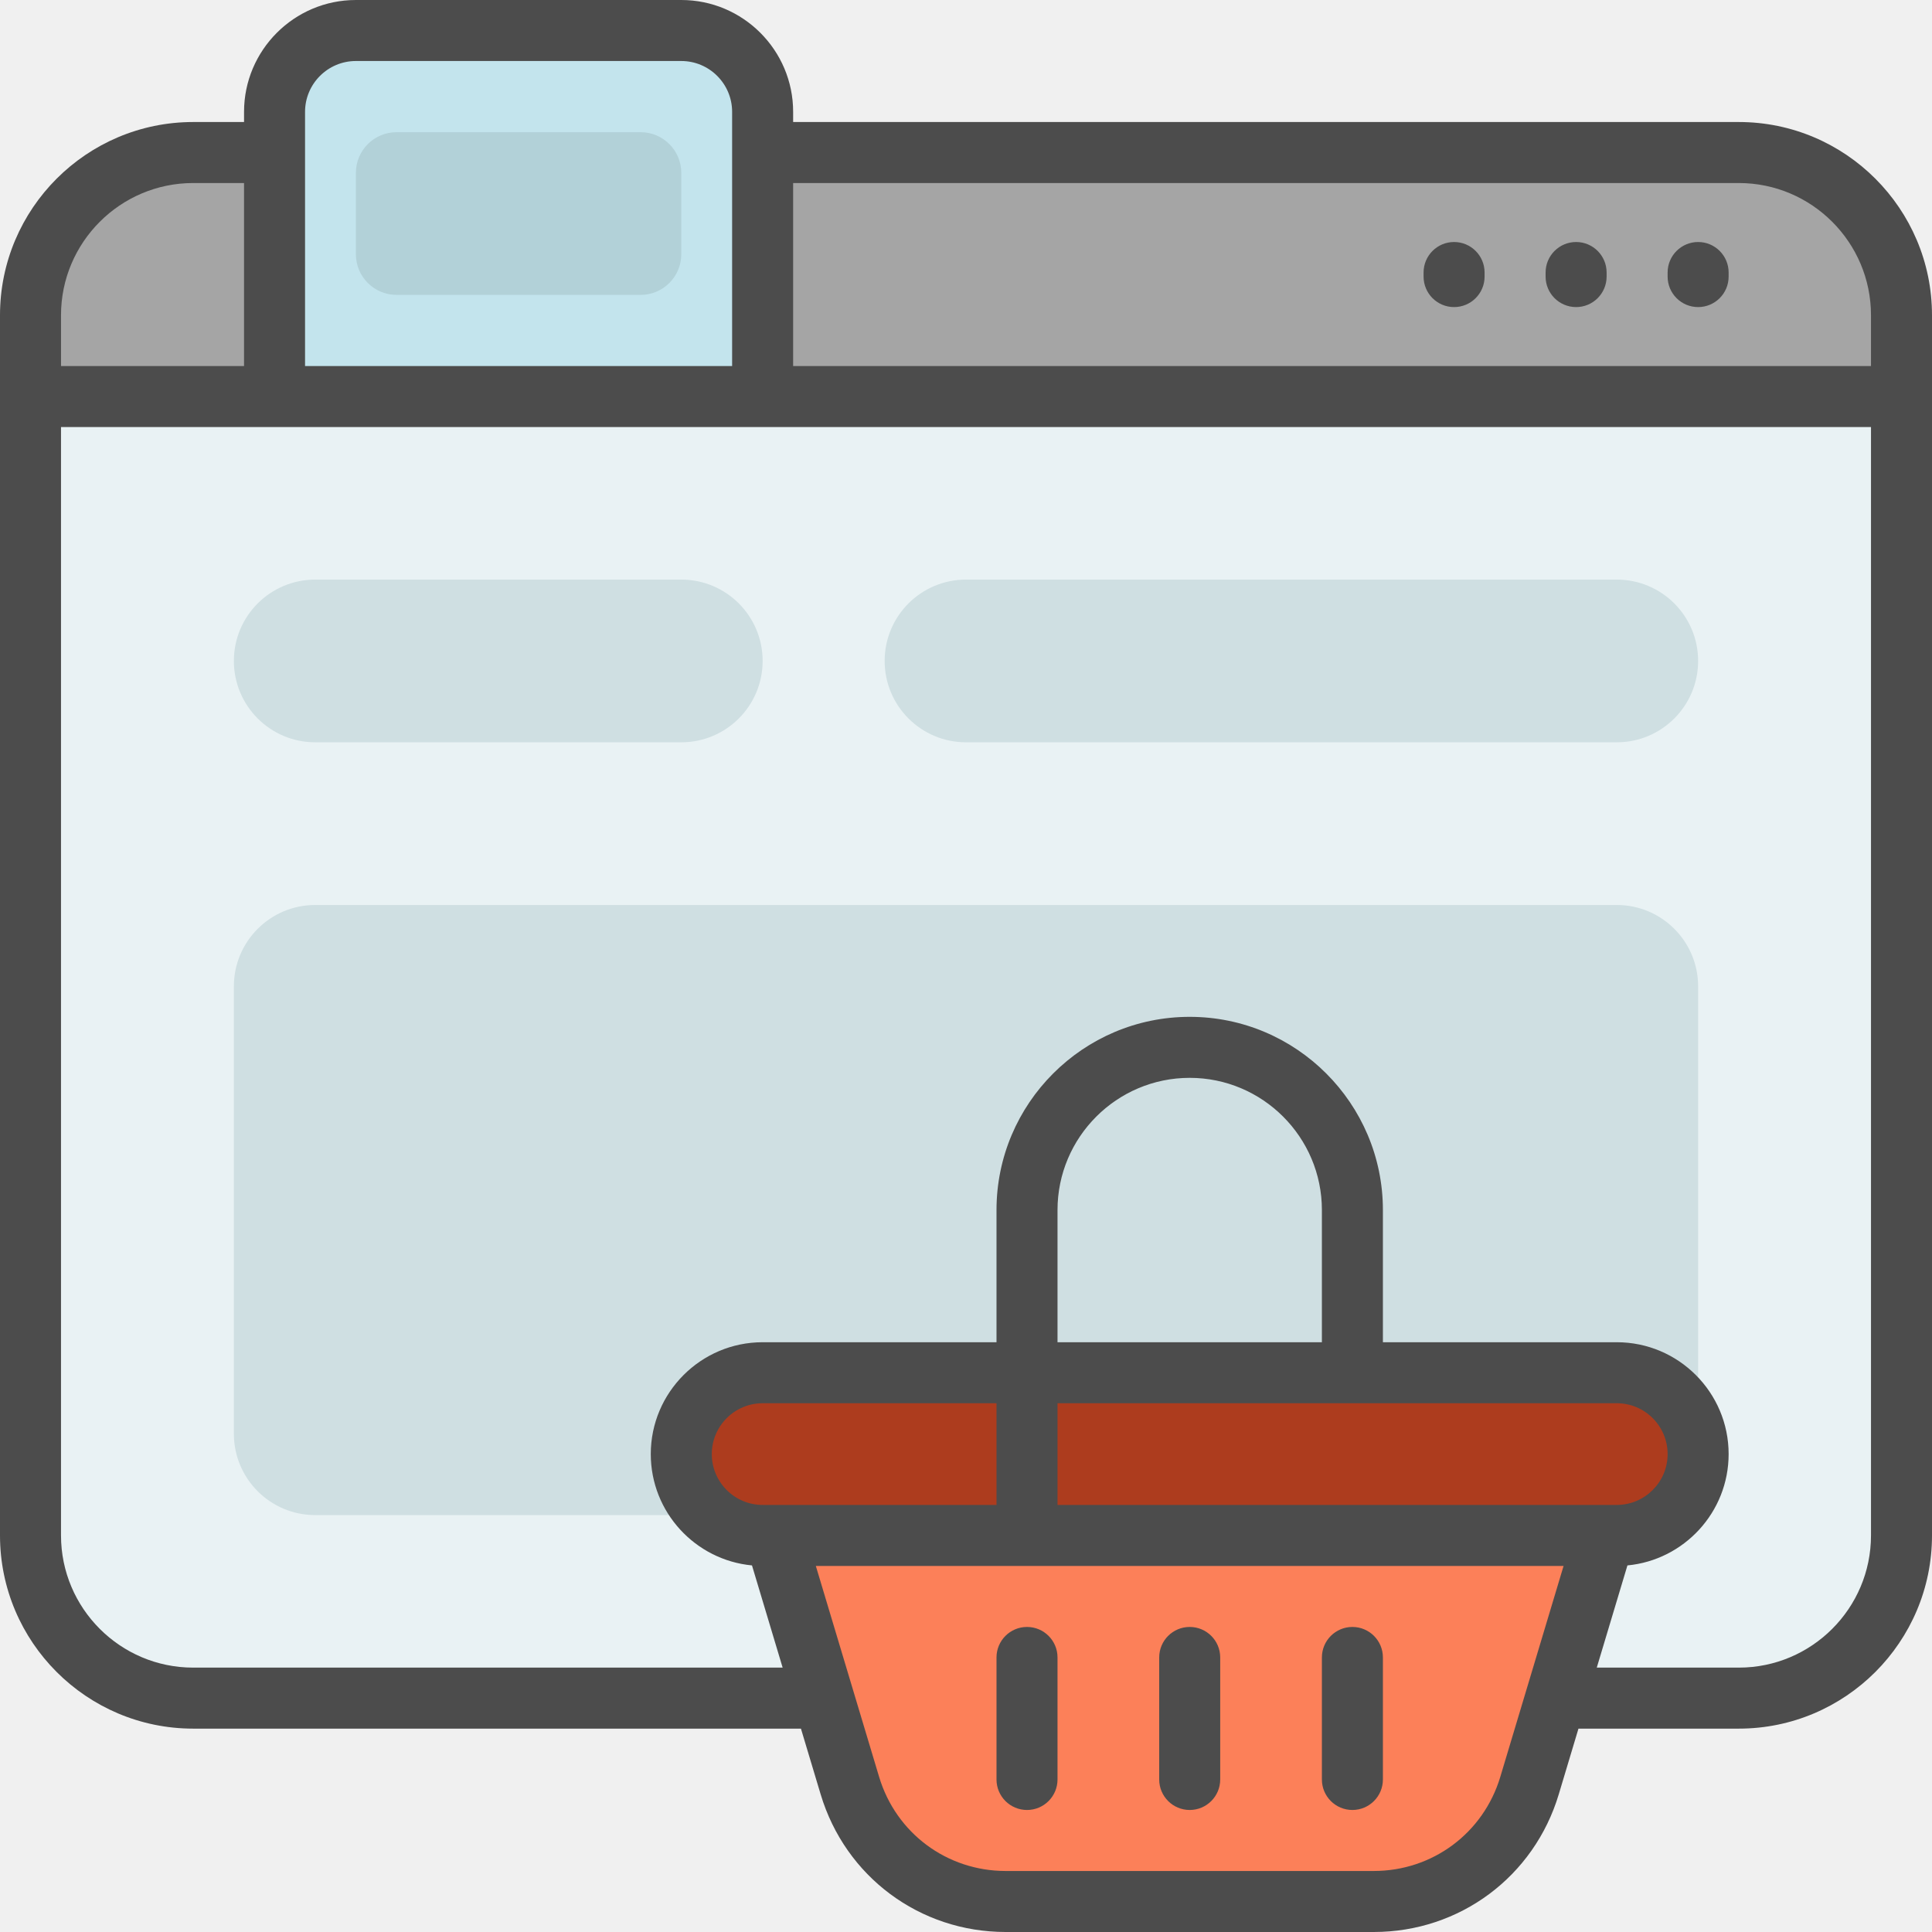
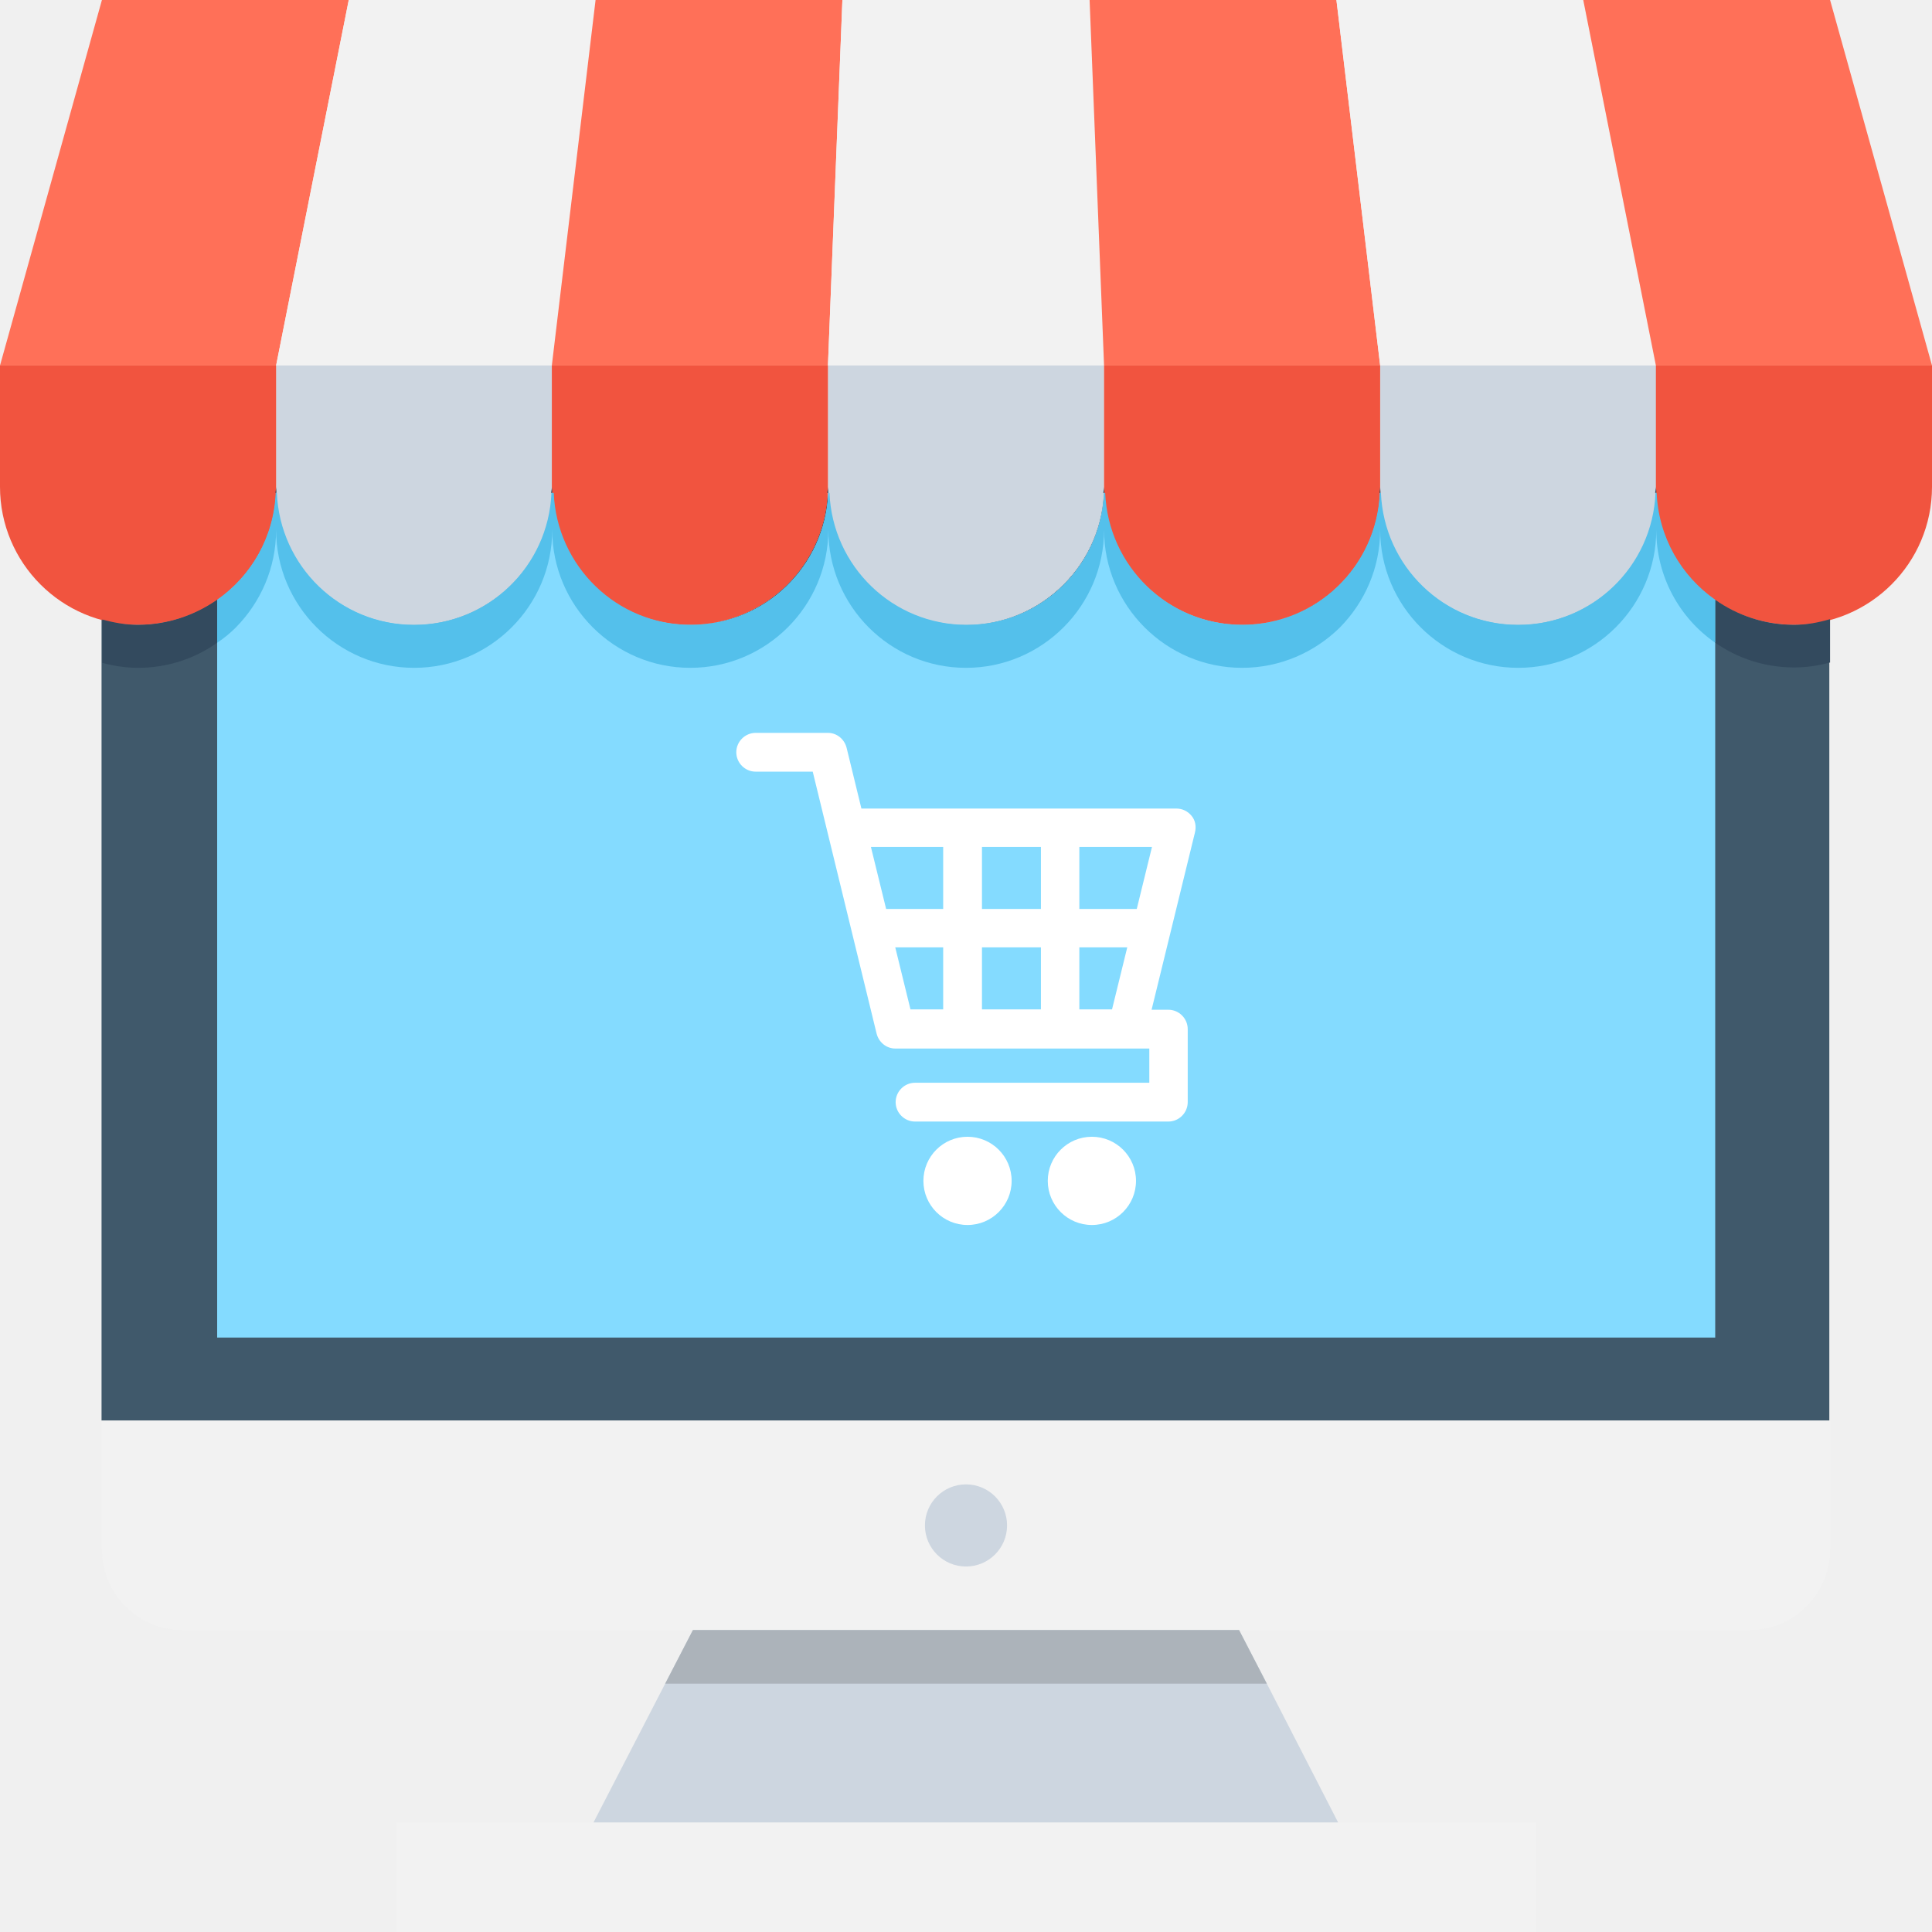
- <svg xmlns="http://www.w3.org/2000/svg" height="800px" width="800px" version="1.1" id="Layer_1" viewBox="0 0 512 512" xml:space="preserve">
-   <path style="fill:#A5A5A5;" d="M503.916,83.537v32.337H8.084V83.537c0-23.812,19.304-43.116,43.116-43.116h409.6  C484.612,40.421,503.916,59.725,503.916,83.537z" />
-   <path style="fill:#E9F2F4;" d="M503.916,105.095v301.811c0,23.812-19.304,43.116-43.116,43.116H51.2  c-23.812,0-43.116-19.304-43.116-43.116V105.095h64.674V29.642c0-11.906,9.651-21.558,21.558-21.558h86.232  c11.906,0,21.558,9.651,21.558,21.558v75.453H503.916z" />
-   <path style="fill:#C3E4ED;" d="M202.105,29.642v75.453H72.758V29.642c0-11.906,9.651-21.558,21.558-21.558h86.232  C192.454,8.084,202.105,17.736,202.105,29.642z" />
-   <path style="fill:#B2D1D8;" d="M180.547,45.811v21.558c0,5.953-4.826,10.779-10.779,10.779h-64.674  c-5.953,0-10.779-4.826-10.779-10.779V45.811c0-5.953,4.826-10.779,10.779-10.779h64.674  C175.722,35.032,180.547,39.857,180.547,45.811z" />
-   <path style="fill:#CFDFE2;" d="M450.021,261.389v118.568c0,11.906-9.651,21.558-21.558,21.558H83.537  c-11.906,0-21.558-9.651-21.558-21.558V261.389c0-11.906,9.651-21.558,21.558-21.558h344.926  C440.37,239.832,450.021,249.483,450.021,261.389z M83.537,196.716h97.011c11.906,0,21.558-9.651,21.558-21.558  s-9.651-21.558-21.558-21.558H83.537c-11.906,0-21.558,9.651-21.558,21.558S71.63,196.716,83.537,196.716z M256,196.716h172.463  c11.906,0,21.558-9.651,21.558-21.558S440.37,153.6,428.463,153.6H256c-11.906,0-21.558,9.651-21.558,21.558  S244.094,196.716,256,196.716z" />
-   <path style="fill:#FC8059;" d="M450.021,385.347L450.021,385.347c0,11.906-9.651,21.558-21.558,21.558h-3.234l-19.885,66.284  c-5.471,18.237-22.257,30.726-41.297,30.726h-97.526c-19.04,0-35.826-12.49-41.297-30.726l-19.885-66.284h-3.234  c-11.906,0-21.558-9.651-21.558-21.558l0,0c0-11.906,9.651-21.558,21.558-21.558h226.358  C440.37,363.789,450.021,373.441,450.021,385.347z" />
-   <path style="fill:#AD3C1E;" d="M450.021,385.347L450.021,385.347c0,11.906-9.651,21.558-21.558,21.558H202.105  c-11.906,0-21.558-9.651-21.558-21.558l0,0c0-11.906,9.651-21.558,21.558-21.558h226.358  C440.37,363.789,450.021,373.441,450.021,385.347z" />
-   <path style="fill:#4C4C4C;" d="M377.263,73.297v-1.078c0-4.465,3.62-8.084,8.084-8.084s8.084,3.62,8.084,8.084v1.078  c0,4.465-3.62,8.084-8.084,8.084S377.263,77.761,377.263,73.297z M417.684,81.381c4.465,0,8.084-3.62,8.084-8.084v-1.078  c0-4.465-3.62-8.084-8.084-8.084c-4.465,0-8.084,3.62-8.084,8.084v1.078C409.6,77.761,413.22,81.381,417.684,81.381z   M450.021,81.381c4.465,0,8.084-3.62,8.084-8.084v-1.078c0-4.465-3.62-8.084-8.084-8.084s-8.084,3.62-8.084,8.084v1.078  C441.937,77.761,445.556,81.381,450.021,81.381z M512,83.537v21.558v301.811c0,28.231-22.969,51.2-51.2,51.2h-42.491l-5.222,17.407  C406.54,497.336,386.832,512,364.047,512h-97.526c-22.786,0-42.493-14.664-49.041-36.488l-5.222-17.407H51.2  c-28.231,0-51.2-22.969-51.2-51.2V105.095V83.537c0-28.231,22.969-51.2,51.2-51.2h13.474v-2.695C64.674,13.297,77.971,0,94.316,0  h86.232c16.345,0,29.642,13.297,29.642,29.642v2.695H460.8C489.031,32.337,512,55.306,512,83.537z M210.189,48.505v48.505h285.642  V83.537c0-19.316-15.716-35.032-35.032-35.032H210.189z M80.842,97.011h113.179V29.642c0-7.43-6.044-13.474-13.474-13.474H94.316  c-7.43,0-13.474,6.044-13.474,13.474V97.011z M16.168,83.537v13.474h48.505V48.505H51.2C31.884,48.505,16.168,64.221,16.168,83.537z   M350.316,320.674c0-19.316-15.716-35.032-35.032-35.032s-35.032,15.716-35.032,35.032v35.032h70.063V320.674z M280.253,371.874  v26.947H425.13c0.013,0,0.026,0,0.039,0h0.06h3.234c7.43,0,13.474-6.044,13.474-13.474s-6.044-13.474-13.474-13.474H280.253z   M264.084,371.874h-61.979c-7.43,0-13.474,6.044-13.474,13.474s6.044,13.474,13.474,13.474h3.234h0.009c0.042,0,0.084,0,0.126,0  h58.611V371.874z M414.364,414.989h-198.16l0.608,2.028l9.204,30.681c0,0.002,0.001,0.003,0.001,0.005l6.949,23.163  c4.48,14.933,17.965,24.965,33.555,24.965h97.526c15.59,0,29.074-10.033,33.554-24.965L414.364,414.989z M495.832,113.179H16.168  v293.726c0,19.316,15.716,35.032,35.032,35.032h156.208l-8.125-27.085c-15.026-1.426-26.82-14.112-26.82-29.504  c0-16.345,13.297-29.642,29.642-29.642h61.979v-35.032c0-28.231,22.968-51.2,51.2-51.2c28.232,0,51.2,22.969,51.2,51.2v35.032  h61.979c16.345,0,29.642,13.297,29.642,29.642c0,15.392-11.794,28.078-26.819,29.504l-8.126,27.085h37.64  c19.316,0,35.032-15.716,35.032-35.032V113.179z M315.284,431.158c-4.465,0-8.084,3.62-8.084,8.084v32.337  c0,4.465,3.62,8.084,8.084,8.084c4.465,0,8.084-3.62,8.084-8.084v-32.337C323.368,434.777,319.749,431.158,315.284,431.158z   M272.168,431.158c-4.465,0-8.084,3.62-8.084,8.084v32.337c0,4.465,3.62,8.084,8.084,8.084c4.465,0,8.084-3.62,8.084-8.084v-32.337  C280.253,434.777,276.633,431.158,272.168,431.158z M358.4,431.158c-4.465,0-8.084,3.62-8.084,8.084v32.337  c0,4.465,3.62,8.084,8.084,8.084c4.465,0,8.084-3.62,8.084-8.084v-32.337C366.484,434.777,362.865,431.158,358.4,431.158z" />
+ <svg xmlns="http://www.w3.org/2000/svg" version="1.1" id="Layer_1" viewBox="0 0 508 508" xml:space="preserve">
+   <path style="fill:#40596B;" d="M471.7,164.3L471.7,164.3c-20,0-36.3-16.2-36.3-36.3c0,20-16.2,36.3-36.3,36.3s-36.3-16.2-36.3-36.3  c0,20-16.2,36.3-36.3,36.3c-20,0-36.3-16.2-36.3-36.3c0,20-16.2,36.3-36.3,36.3c-20,0-36.3-16.2-36.3-36.3c0,20-16.2,36.3-36.3,36.3  c-20,0-36.3-16.2-36.3-36.3c0,20-16.2,36.3-36.3,36.3c-20,0-36.3-16.2-36.3-36.3c0,20-16.2,36.3-36.3,36.3c-3.3,0-6.4-0.6-9.4-1.4  v210.6H481V162.9C478.1,163.7,475,164.3,471.7,164.3z" />
+   <path style="fill:#84DBFF;" d="M435.6,129.6h-0.3c-0.8,19.3-16.6,34.7-36.1,34.7s-35.3-15.4-36.1-34.7h-0.3  c-0.8,19.3-16.6,34.7-36.1,34.7s-35.3-15.4-36.1-34.7h-0.3c-0.8,19.3-16.6,34.7-36.1,34.7s-35.3-15.4-36.1-34.7h-0.3  c-0.8,19.3-16.6,34.7-36.1,34.7s-35.3-15.4-36.1-34.7H145c-0.8,19.3-16.6,34.7-36.1,34.7s-35.3-15.4-36.1-34.7h-0.3  c-0.5,11.6-6.4,21.8-15.4,28.1v194H451v-194C442,151.4,436.1,141.2,435.6,129.6z" />
+   <path style="fill:#F2F2F2;" d="M26.8,373.6v33.8c0,11.7,9.5,21.2,21.2,21.2h412c11.7,0,21.2-9.5,21.2-21.2v-33.8H26.8z" />
+   <g>
+     <circle style="fill:#CDD6E0;" cx="254" cy="401.1" r="10.8" />
+     <polygon style="fill:#CDD6E0;" points="333.1,442.7 325.8,428.6 182.2,428.6 174.9,442.7 156,479.3 351.9,479.3  " />
+   </g>
+   <rect x="104.2" y="479.2" style="fill:#F2F2F2;" width="299.7" height="28.8" />
+   <polygon style="fill:#ACB3BA;" points="325.8,428.6 182.2,428.6 174.9,442.7 333.1,442.7 " />
+   <polygon style="fill:#FF7058;" points="26.8,0 0,96.1 72.6,96.1 91.7,0 " />
+   <polygon style="fill:#F2F2F2;" points="91.7,0 72.6,96.1 145.1,96.1 156.6,0 " />
+   <polygon style="fill:#FF7058;" points="156.6,0 145.1,96.1 217.7,96.1 221.5,0 " />
+   <polygon style="fill:#F2F2F2;" points="286.5,0 221.5,0 217.7,96.1 290.3,96.1 " />
+   <polygon style="fill:#FF7058;" points="351.4,0 286.5,0 290.3,96.1 362.9,96.1 " />
+   <polygon style="fill:#F2F2F2;" points="416.3,0 351.4,0 362.9,96.1 435.4,96.1 " />
+   <polygon style="fill:#FF7058;" points="481.2,0 416.3,0 435.4,96.1 508,96.1 " />
+   <g>
+     <path style="fill:#FFFFFF;" d="M313.3,214.5c-1-1.2-2.4-1.9-4-1.9h-82.8l-3.9-16c-0.6-2.3-2.6-3.9-4.9-3.9h-19   c-2.8,0-5.1,2.3-5.1,5.1s2.3,5.1,5.1,5.1h15l16.8,68.9c0.6,2.3,2.6,3.9,4.9,3.9h61h5.8v9h-61.6c-2.8,0-5.1,2.3-5.1,5.1   c0,2.8,2.3,5.1,5.1,5.1h66.6c2.8,0,5.1-2.3,5.1-5.1v-19.2c0-2.8-2.3-5.1-5.1-5.1h-4.4l11.4-46.6   C314.6,217.3,314.3,215.7,313.3,214.5z M248,265.4h-8.6l-4-16.3H248V265.4z M248,239h-15l-4-16.3h19V239z M273.7,265.4h-15.5v-16.3   h15.5V265.4z M273.7,239h-15.5v-16.3h15.5V239z M292.4,265.4h-8.6v-16.3h12.6L292.4,265.4z M298.9,239h-15.1v-16.3h19.1L298.9,239z   " />
+     <circle style="fill:#FFFFFF;" cx="254.4" cy="310.5" r="11.6" />
+     <circle style="fill:#FFFFFF;" cx="287.1" cy="310.5" r="11.6" />
+   </g>
+   <g>
+     <path style="fill:#CDD6E0;" d="M72.6,128c0,20,16.2,36.3,36.3,36.3c20,0,36.3-16.2,36.3-36.3V96.1H72.6V128z" />
+     <path style="fill:#CDD6E0;" d="M217.7,128c0,20,16.2,36.3,36.3,36.3c20,0,36.3-16.2,36.3-36.3V96.1h-72.6L217.7,128L217.7,128z" />
+     <path style="fill:#CDD6E0;" d="M362.9,96.1V128c0,20,16.2,36.3,36.3,36.3s36.3-16.2,36.3-36.3V96.1H362.9z" />
+   </g>
+   <g>
+     <path style="fill:#F1543F;" d="M0,128c0,20,16.2,36.3,36.3,36.3c20,0,36.3-16.2,36.3-36.3V96.1H0V128z" />
+     <path style="fill:#F1543F;" d="M145.1,128c0,20,16.2,36.3,36.3,36.3c20,0,36.3-16.2,36.3-36.3V96.1h-72.6V128z" />
+     <path style="fill:#F1543F;" d="M290.3,128c0,20,16.2,36.3,36.3,36.3c20,0,36.3-16.2,36.3-36.3V96.1h-72.6L290.3,128L290.3,128z" />
+     <path style="fill:#F1543F;" d="M435.4,96.1V128c0,20,16.2,36.3,36.3,36.3l0,0c20,0,36.3-16.2,36.3-36.3V96.1H435.4z" />
+   </g>
+   <g>
+     <path style="fill:#334A5E;" d="M290.3,128c0,0.5-0.1,1-0.2,1.6h0.3C290.4,129.1,290.3,128.6,290.3,128z" />
+     <path style="fill:#334A5E;" d="M145.1,128c0,0.5-0.1,1-0.2,1.6h0.3C145.3,129.1,145.1,128.6,145.1,128z" />
+     <path style="fill:#334A5E;" d="M72.6,128c0,0.5-0.1,1-0.2,1.6h0.3C72.7,129.1,72.6,128.6,72.6,128z" />
+     <path style="fill:#334A5E;" d="M217.7,128c0,0.5-0.1,1-0.2,1.6h0.3C217.8,129.1,217.7,128.6,217.7,128z" />
+     <path style="fill:#334A5E;" d="M36.3,164.3c-3.3,0-6.4-0.6-9.4-1.4v11.4c3,0.8,6.2,1.3,9.4,1.3c7.7,0,14.9-2.4,20.8-6.6v-11.3   C51.2,161.8,44,164.3,36.3,164.3z" />
+     <path style="fill:#334A5E;" d="M362.9,128c0,0.5-0.1,1-0.2,1.6h0.3C363,129.1,362.9,128.6,362.9,128z" />
+     <path style="fill:#334A5E;" d="M471.7,164.3L471.7,164.3c-7.7,0-14.9-2.5-20.7-6.6V169c5.9,4.1,13,6.5,20.8,6.5   c3.3,0,6.4-0.5,9.4-1.3v-11.4C478.1,163.7,475,164.3,471.7,164.3z" />
+     <path style="fill:#334A5E;" d="M435.4,128c0,0.5-0.1,1-0.2,1.6h0.3C435.6,129.1,435.4,128.6,435.4,128z" />
+   </g>
+   <path style="fill:#54C0EB;" d="M435.6,129.6h-0.3c-0.8,19.3-16.6,34.7-36.1,34.7s-35.3-15.4-36.1-34.7h-0.3  c-0.8,19.3-16.6,34.7-36.1,34.7s-35.3-15.4-36.1-34.7h-0.3c-0.8,19.3-16.6,34.7-36.1,34.7s-35.3-15.4-36.1-34.7h-0.3  c-0.8,19.3-16.6,34.7-36.1,34.7s-35.3-15.4-36.1-34.7H145c-0.8,19.3-16.6,34.7-36.1,34.7s-35.3-15.4-36.1-34.7h-0.3  c-0.5,11.6-6.4,21.8-15.4,28.1V169c1.7-1.1,3.4-2.5,4.9-4c6.5-6.6,10.6-15.6,10.6-25.7c0,20,16.3,36.3,36.3,36.3  s36.3-16.3,36.3-36.3c0,20,16.3,36.3,36.3,36.3s36.3-16.3,36.3-36.3c0,20,16.2,36.3,36.2,36.3s36.3-16.3,36.3-36.3  c0,20,16.3,36.3,36.3,36.3c10,0,19.1-4.1,25.7-10.6c6.5-6.6,10.6-15.6,10.6-25.7c0,20,16.3,36.3,36.3,36.3s36.3-16.3,36.3-36.3  c0,12.3,6.1,23.2,15.5,29.7v-11.3C442,151.4,436.1,141.2,435.6,129.6z" />
</svg>
